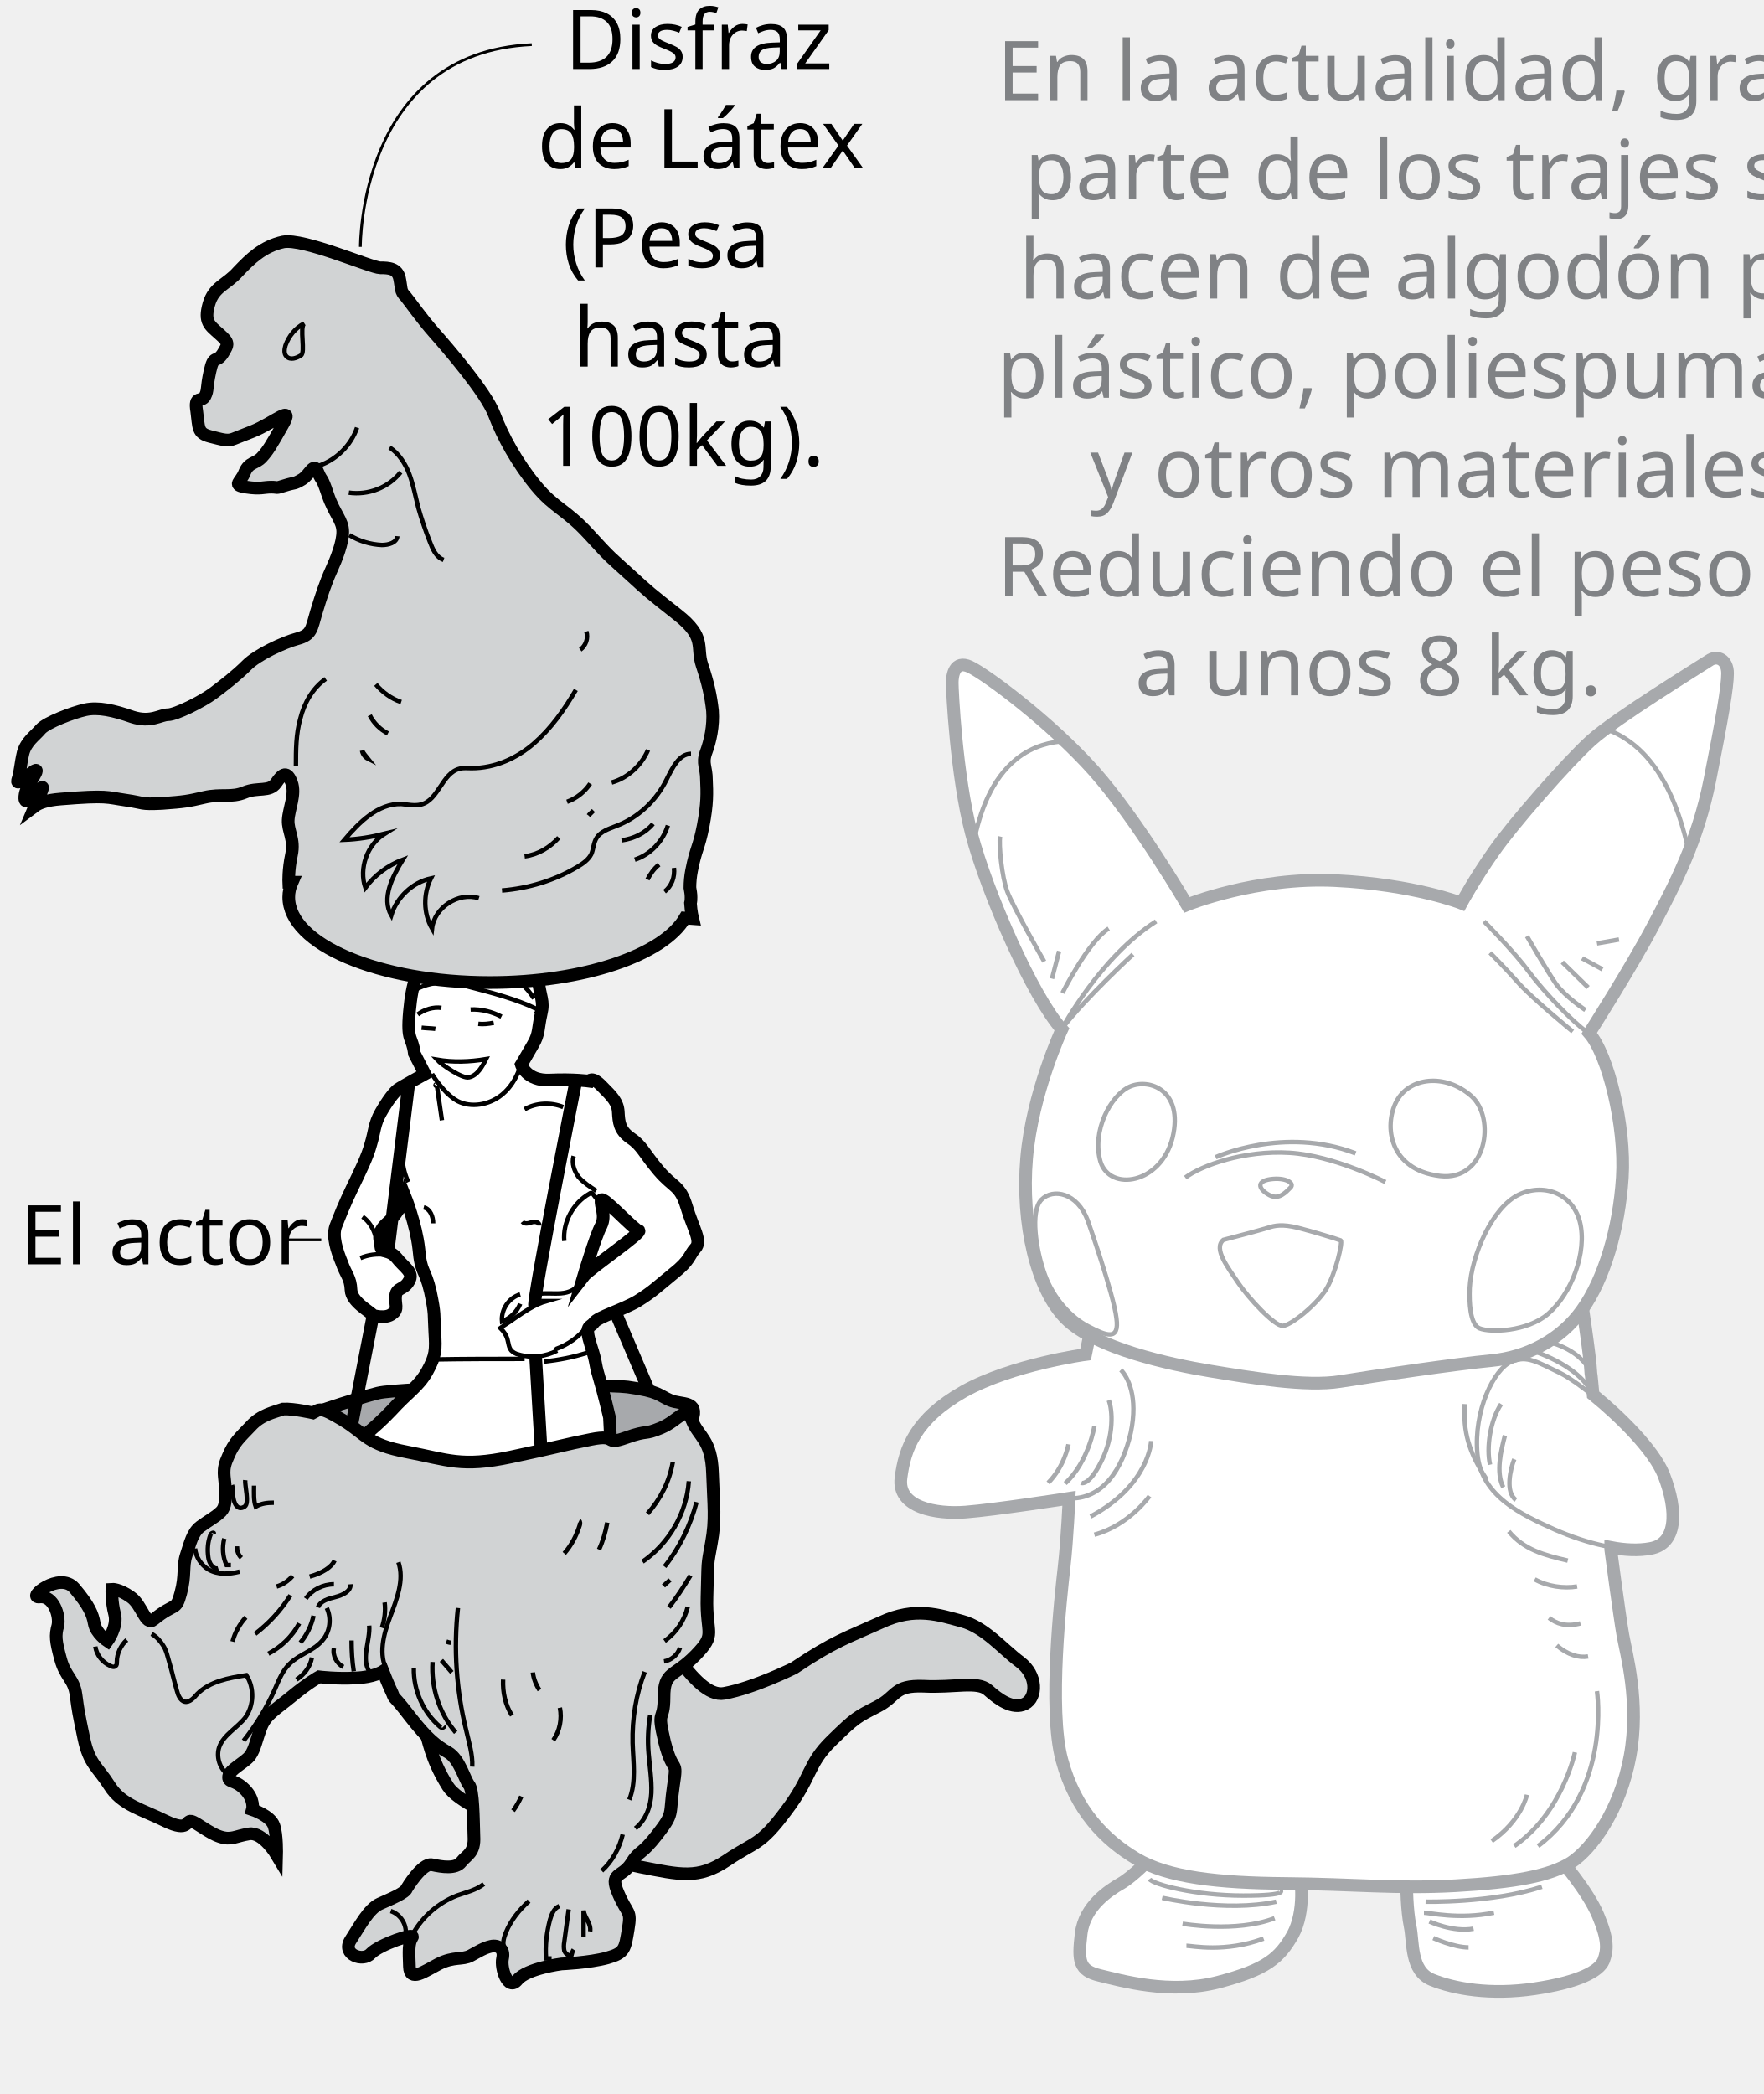
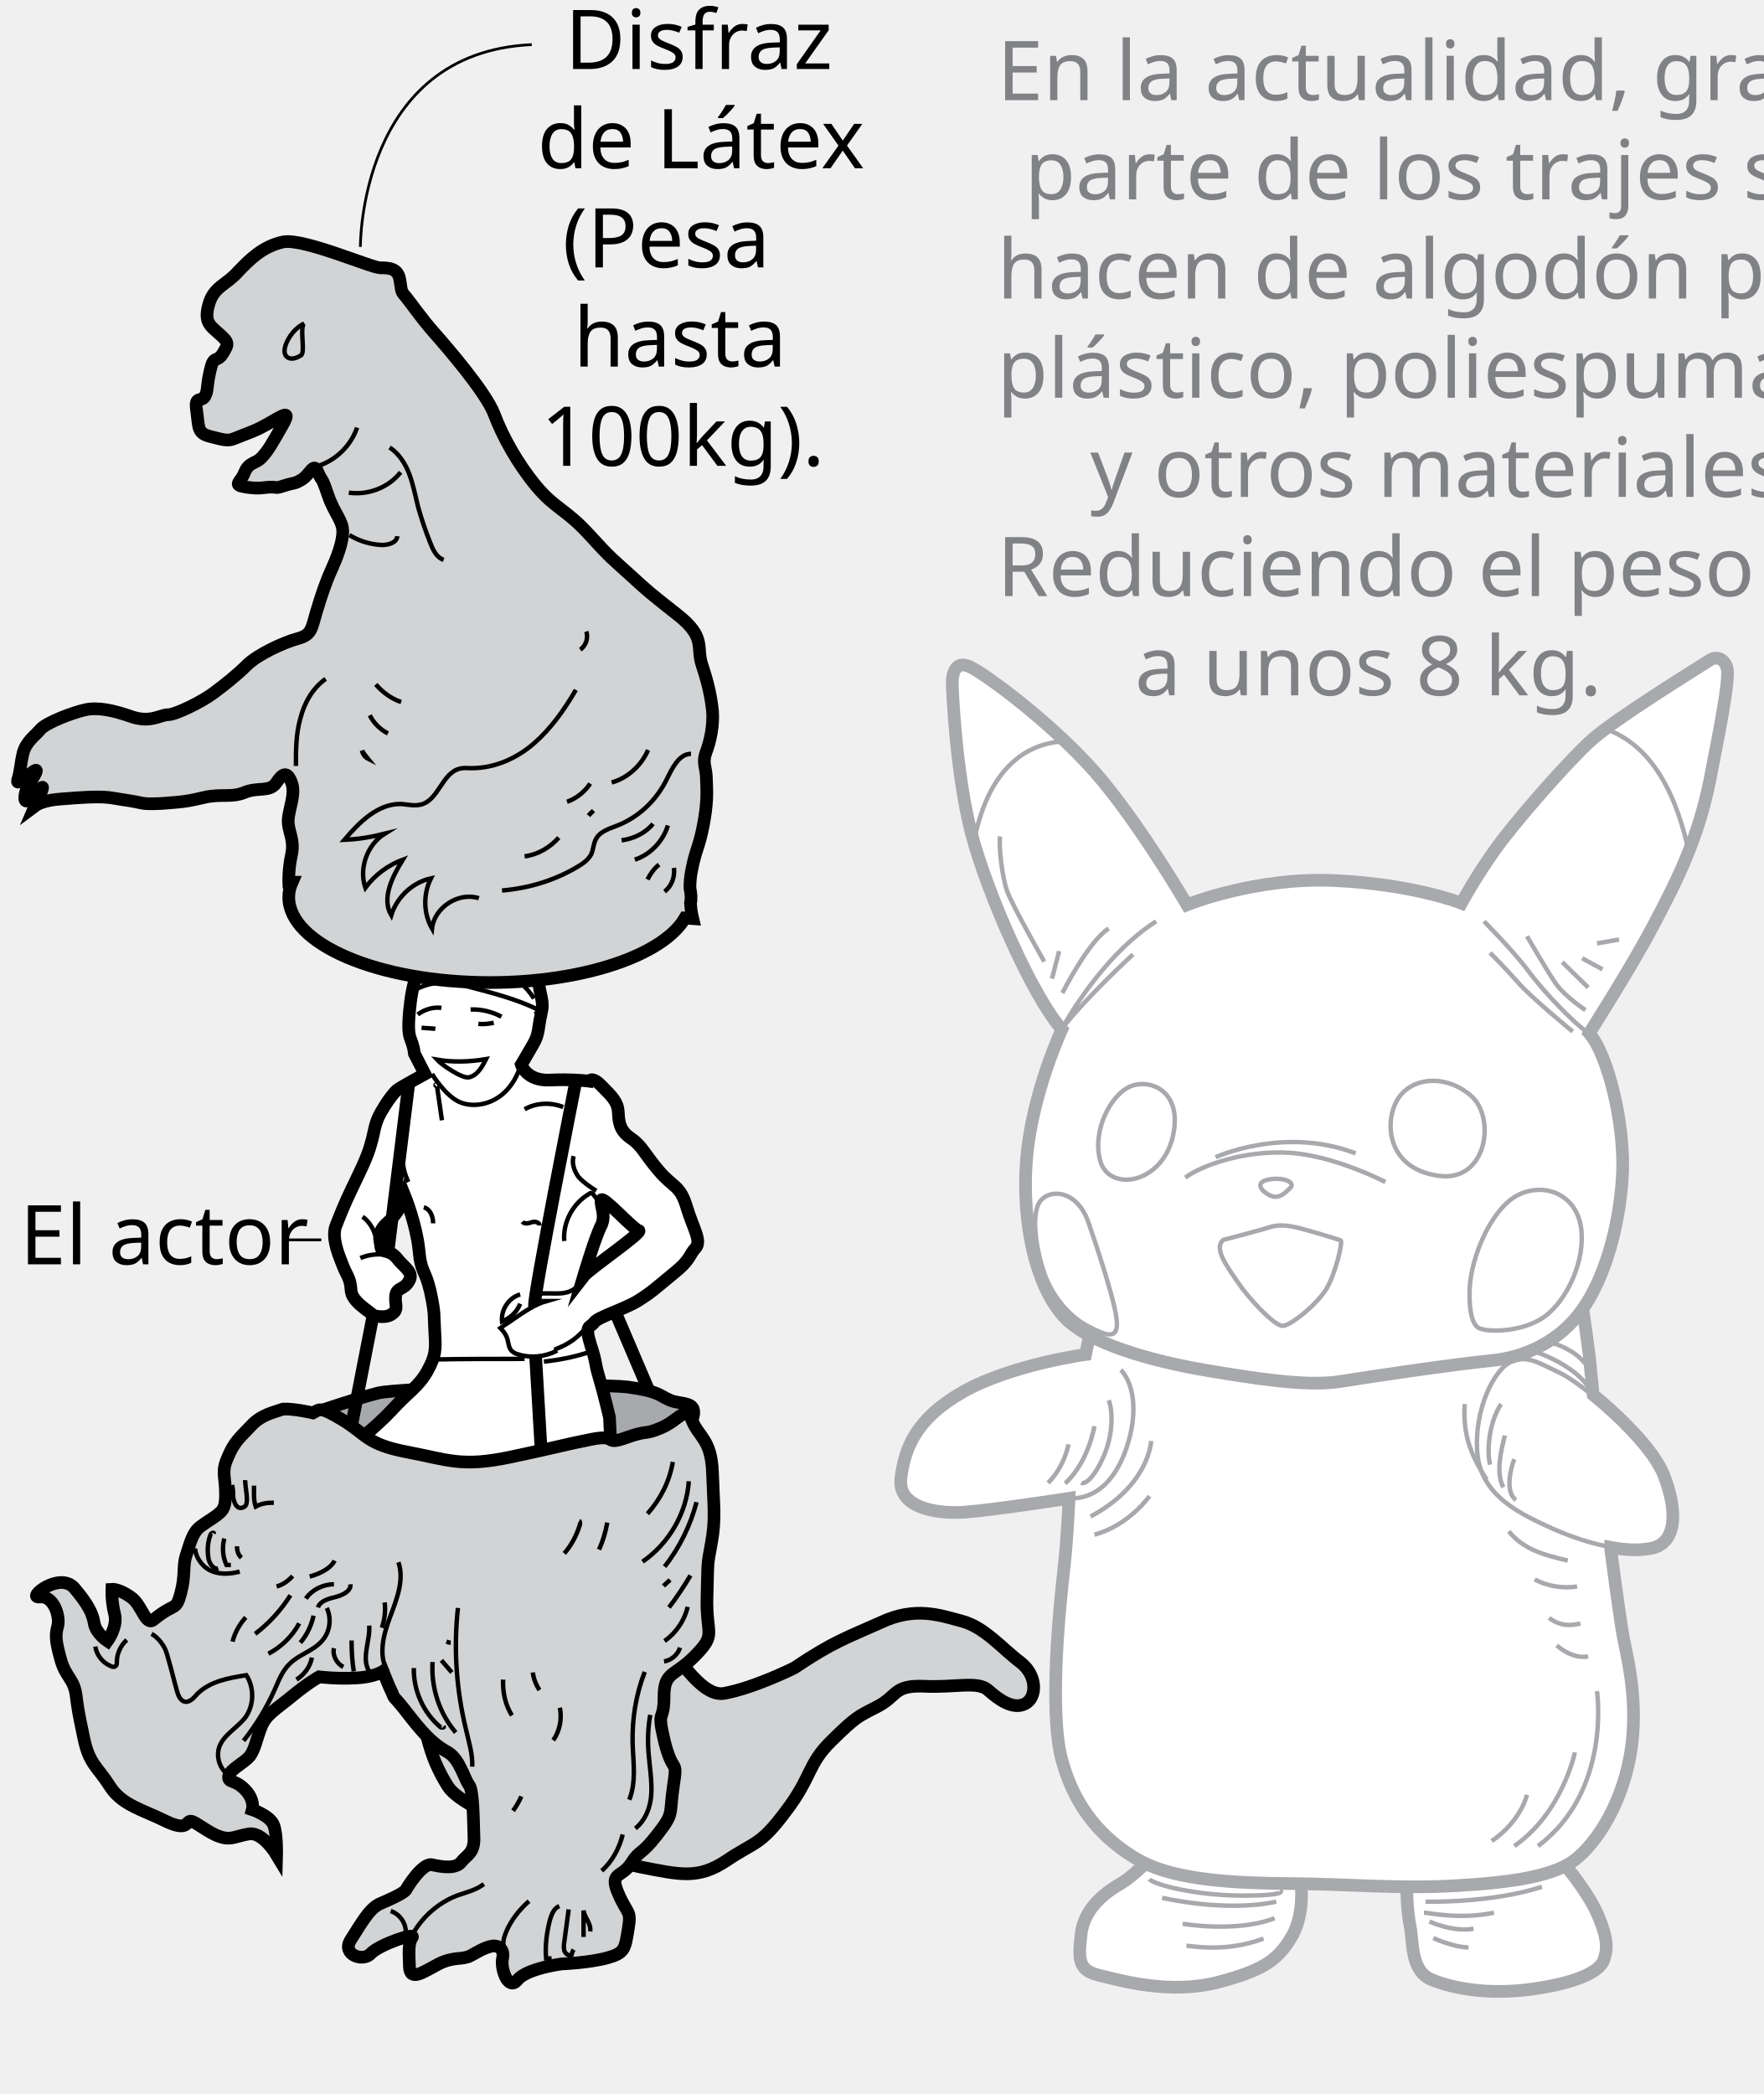
<svg xmlns="http://www.w3.org/2000/svg" version="1.1" id="Layer_1" x="0px" y="0px" viewBox="0 0 320 380" style="enable-background:new 0 0 320 380;" xml:space="preserve">
  <style type="text/css">
	.st0{fill:none;}
	.st1{fill:#A7A9AC;stroke:#000000;stroke-width:2.299;stroke-miterlimit:10;}
	.st2{fill:#D1D3D4;stroke:#000000;stroke-width:2.299;stroke-miterlimit:10;}
	.st3{fill:#FFFFFF;stroke:#000000;stroke-width:2.299;stroke-miterlimit:10;}
	.st4{fill:none;stroke:#000000;stroke-width:2.299;stroke-miterlimit:10;}
	.st5{fill:none;stroke:#000000;stroke-width:0.805;stroke-miterlimit:10;}
	.st6{fill:none;stroke:#000000;stroke-width:0.5;stroke-miterlimit:10;}
	.st7{font-family:'Roboto-Light';}
	.st8{font-size:15px;}
	.st9{fill:#FFFFFF;stroke:#A7A9AC;stroke-width:2.299;stroke-miterlimit:10;}
	.st10{fill:none;stroke:#A7A9AC;stroke-width:0.805;stroke-miterlimit:10;}
	.st11{fill:#808285;}
	.st12{font-family:'Roboto-LightItalic';}
	@keyframes baja{
		from{transform:translate(0,0);}
		to{transform:translate(0,86px);}
	}
	#animacion{
		  animation: baja 5s alternate infinite;
	}	
</style>
  <rect x="-92.8" y="16.9" class="st0" width="55.6" height="32.4" />
  <path class="st1" d="M58.5,255.9c0,0,6.1-2.1,10.1-3.1s39.6-1.8,45.3-1.1c5.8,0.8,5.6,1.5,7.7,2.4s5.3,0,4,3.6  c-1.4,3.6-12.6,13-22.7,14.5s-31.6,1.7-37.9-3.1C58.7,264.5,58.5,255.9,58.5,255.9z" />
  <path class="st2" d="M77.3,314.8c0.4,0.4,0.7,4.2,4,9.4c3.3,5.2,27.7,13.2,34.9,14.6c7.2,1.4,10.5,2.3,15.7-1.2  c5.2-3.5,6-2.6,10.7-8.9c4.8-6.3,3.9-8.5,8.3-12.8c4.4-4.3,4.6-4.3,8.3-6.2s2.9-3.9,8.4-3.7c5.6,0.3,9.8-1,11.7,0.7s4.5,3.6,6.7,2.5  s2.3-5.2-0.9-7.6s-6.4-6.3-10.5-7.4s-8.5-2.7-14.7,0.2c-6.2,2.8-8.5,3.4-15.8,8.3c0,0-7.2,3.6-12.7,4.6s-11.8-13.1-16.5-16.5  c-4.7-3.3-14.8-2.6-16.1-2.3C97.6,289,77.3,314.8,77.3,314.8z" />
  <path class="st3" d="M67.7,238.7c-0.5-0.7-3.9-2.4-4-4.6c-0.1-2.3-0.9-2.7-1.7-5c-0.9-2.2-1.7-4.7-1.1-6.5c0.7-1.8,1.6-4.1,3-7  c1.4-2.9,2.8-5.7,3.4-8c0.7-2.3,0.6-3.6,1.8-5.7c1.2-2.1,2.4-3.7,3.1-4.2s4.9-2.8,4.9-2.8l-1.9-3.7c-0.4-3.3-1.4-2-0.9-7.6  s1.6-7.8,3.1-10.3s1.3-4.4,5.3-5.6c4-1.2,8.1-0.4,10.8,2.4c2.7,2.8,3.7,3,4.1,7.1c0.4,4,1.2,4.3,0.6,6.8c-0.6,2.6-0.3,3.6-1.5,5.6  c-1.2,2.1-2.1,3.6-2.1,3.6s0.9,3,5.2,2.8c4.3-0.2,7.1,0.2,7.1,0.2s0.5-1,2.3,0.9c1.9,1.9,2.9,2.9,3,4.7s0.2,3.3,2.2,4.7  c2.1,1.4,2.4,2.7,5.1,5.9s3.9,2.6,5.1,6.6s2.8,6.2,1.6,7.5c-1.2,1.3-0.8,2.1-4.1,4.7c-3.3,2.7-3.7,3.2-6.4,4.9  c-2.7,1.6-7.2,2.9-7.9,3.9c-0.7,1-1.8,0.3-0.6,4.1c1.2,3.7,0.6,2.8,1.5,5.8s1.9,7.3,1.9,7.3l0.4,8.1c0,0-28.5,2.8-34.7,1.6  c-6.1-1.2-13.1-3.7-12.4-4.5s3.9-3,7.1-6.4c3.1-3.4,4.9-4.3,6.5-7.1c1.6-2.9,1.6-3.9,1.4-7.2s0.1-3-0.8-7.3c-1-4.3-1.7-3.2-2.1-7.8  c-0.5-4.5-2.5-9.5-2.5-9.5s-0.9,2.8-3.1,4.7s-1.4,3.1-1.3,4.4c0.1,1.3,1.5,0.4,2.9,2.1c1.3,1.7,3.2,2.6,2.2,4.2  c-0.9,1.6-2.2,1.1-2.4,2.6c-0.2,1.5,0.6,2.5-0.6,3.3C70,239.4,67.7,238.7,67.7,238.7z" />
  <path class="st4" d="M105.9,231.6c1-1.3,11-8.1,10-8.3s-6.6-6.5-6.8-5.5c-0.2,1,0.9,2.7,0,4.6C108.1,224.2,105.9,231.6,105.9,231.6z  " />
  <path class="st2" d="M56.8,256.4c1.2-0.6,1.1-1.3,5.4,1.3c4.3,2.6,4.3,4.4,11.7,5.8s9.8,2.8,18.8,0.9s9.5-2.2,14.6-3.2  c5-1,2.1,1.2,6.3-0.3c4.2-1.5,3.1-0.4,6.4-1.8s4.5-4.3,5.6-1.3c1.2,3,3.5,3.4,3.7,9.5s0.6,8.3-0.2,12.7s-0.6,2.9-0.8,9.8  c-0.2,7,1.8,6.6-2.1,10.6s-5.7,2.8-5.7,7.6c0,4.8-1.4,1.8,0.1,8.1c1.6,6.3,2.4,2.7,1.6,8c-0.8,5.4,0.2,4.8-2.9,8.8s-3.2,2.7-4.8,5.3  c-1.7,2.6-4,1.5-2.3,5.4c1.7,4,2.4,2.9,1.8,6.5s-0.6,4.3-3.8,5.2c-3.3,0.9-8.3,1.1-8.3,1.1s-6.3,0.8-8,2.9s-3.1-2.1-2.7-3.9  s-0.9-2.5-2.1-2.2c-1.3,0.3-2.2,0.9-3.7,1.7s-3,0.1-5.8,1.5c-2.7,1.4-5.2,3.3-5.3,0.5c-0.1-2.8-0.2-4.3,0.5-5.3s-6,1.3-7.5,2.9  c-1.4,1.6-5.3,0.2-3.7-2.4c1.7-2.6,3.3-5.7,5.3-6.6s4.7-2,4.9-2.8c0,0,2.8-4.7,4.6-4.3c1.8,0.4,4.3,0.8,5.3-0.5s2.5-1.6,2.3-4.7  c-0.1-3-0.1-8.4-0.9-9.3c-0.8-1-1.7-4.7-3.8-5.9c-2.1-1.2-3.7-2.4-6.9-6.5c-3.2-4.2-2.7-2.9-3.2-4.2c-0.6-1.2-1.7-4-1.7-4  s-1.7,1.1-5,1.2c-3.3,0.2-6.6-0.2-6.6-0.2s-2,1.1-4.9,3.5s-4.7,3.3-5.6,5.6c-0.9,2.3-1.1,3.9-2,5.2c-1,1.3-3.7,2.5-3.9,3.7  c-0.2,1.3,1,0.5,2.9,2.4s1.4,3.7,1.4,3.7s3.3,1.1,3.9,2.9c0.6,1.7,0.5,5.3,0.5,5.3s-2.5-4.2-5-3.8s-3.2,1.2-5.3,0.5  s-4.2-2.6-5.2-2.8s-0.4,2-4.6,0c-4.2-2.1-8-2.9-10.2-6.4s-3.7-3.9-4.7-8.7c-1-4.8-1-4.8-1.4-7.8s-1.9-3.2-2.8-6.5  c-0.9-3.3-1-4.3-0.5-6.1c0.4-1.8-0.8-5.5-3.3-5.2s3.6-4.7,6.3-1.6c2.7,3.2,3.3,4.7,3.6,6.4c0.3,1.8,2.4,3.2,2.4,3.2s1.9-2.6,1.3-4.9  s-0.5-4.5-0.5-4.5s1.3-0.1,3.4,1.4c2.1,1.4,2.7,5.4,4.2,4.1c3.9-3.2,4-1.4,4.9-4.8c0.9-3.3,0.3-4.8,1-6.9s1.1-4.1,2.6-5.2  s2.5-1.6,3.4-2.4c1-0.8,1.2-1.8,1.1-4.4c-0.1-2.5-0.7-3.3,0.5-5.9c1.1-2.6,2.1-3.4,4.1-5.5c1.9-2.1,4.2-2.5,5.9-3.1  C53.3,255.6,56.8,256.4,56.8,256.4z" />
  <path class="st5" d="M72.3,283.5c1.1,3.2-0.3,6.7-1.5,9.9c-1.2,3.2-2.2,6.9-0.5,9.9" />
  <path class="st5" d="M67,295c0.2,2.8-1.5,5.9,0,8.3" />
  <path class="st5" d="M63.8,297.7c0,1.9,0.1,3.7,0.4,5.6" />
  <path class="st5" d="M60.6,299.1c-0.3,1.3,0.5,2.8,1.7,3.4" />
  <path class="st5" d="M69.8,290.8c0.2,1.5,0,3.1-0.5,4.6" />
  <path class="st5" d="M41.2,321.9c-1.4-1.1-2-3.2-1.4-4.9c0.8-2.2,3.2-3.4,4.7-5.3c1.6-2.2,1.7-5.4,0.2-7.7c-3.2,0.5-6.6,1.1-8.9,3.4  c-0.6,0.7-1.4,1.6-2.3,1.4c-0.8-0.2-1.2-1.2-1.4-2c-0.5-1.7-0.9-3.5-1.4-5.2c-0.3-1-0.5-2.1-1.1-3c-0.5-0.8-1.2-1.6-2.1-2.1" />
  <path class="st5" d="M23,297.6c-1.1,1-1.8,2.5-1.8,4c0,0.3,0,0.6-0.2,0.7c-0.2,0.3-0.7,0.2-1,0c-1.4-0.6-2.5-2-2.7-3.5" />
  <path class="st5" d="M44.2,315.9c2.3-2.9,4.2-6,5.7-9.4c0.7-1.6,1.4-3.4,2.7-4.6c1.7-1.7,4.3-2.3,5.9-4.2c1.4-1.6,1.7-4,0.8-5.9" />
  <path class="st5" d="M54.3,294.6c-1.3,2.4-3.3,4.3-5.6,5.5" />
  <path class="st5" d="M53.8,304.8c1.4-0.9,2.5-2.3,2.8-4" />
  <path class="st5" d="M54.5,298.1c1.2-1.4,2-3.1,2.4-4.9" />
  <path class="st5" d="M46.3,296.5c2.5-1.9,4.7-4.3,6.4-7" />
  <path class="st5" d="M55.5,290.1c1.1-1.6,3.1-2.6,5.1-2.6" />
  <path class="st5" d="M57.7,291.7c0.4-1.2,2-1.6,3.2-1.9s2.8-1,2.7-2.3" />
  <path class="st5" d="M60.7,283.2c-0.5,1.2-2.3,2.3-4.5,2.9" />
  <path class="st5" d="M53.1,286c-0.8,0.9-1.8,1.6-2.9,1.9" />
  <path class="st5" d="M44.6,293.5c-1.1,1.2-2,2.8-2.4,4.4" />
  <path class="st5" d="M35.4,281c0.1,1.5,1.1,3,2.4,3.8c1.7,1,3.8,0.9,5.7,0.4" />
  <path class="st5" d="M46.1,269.6c0,1.3-0.1,2.7,0.3,3.8c1.1-0.6,2.1-0.7,3.3-0.7" />
  <path class="st5" d="M42.1,269.5c0.2,0.6,0.2,1.3,0.2,2c0.1,1.1,0.7,2.8,2.1,1.9c0.9-0.6,0-3.8,0.1-4.8" />
  <path class="st5" d="M38.8,278.3c0.1-0.3-0.5-0.1-0.6,0.2c-0.5,1.3-0.6,2.7-0.4,4.1c0.1,1,0.9,2.3,1.8,2" />
  <path class="st5" d="M40.7,279.2c-0.4,1.6-0.3,3.3,0.4,4.8c0.3,0,0.5,0,0.8,0" />
  <path class="st5" d="M43,280.6c0,0.8,0.2,1.5,0.8,2.1" />
  <path class="st5" d="M83.1,291.8c-0.8,7.4-0.3,14.9,1.5,22.2c0.5,2.2,1.2,4.4,1.1,6.6" />
  <path class="st5" d="M75.1,302.7c-0.1,4,1.7,8.1,4.8,10.7c0.2,0.2,0.8,0.1,0.6-0.1" />
  <path class="st5" d="M78.5,301.6c-0.3,4.6,1.2,9.3,4.2,12.8" />
  <path class="st5" d="M80.1,301.3c0.6,0.7,1.3,1.5,1.9,2.2" />
  <path class="st5" d="M81,297.9c0.3,0.1,0.5,0.2,0.8,0.2" />
  <path class="st5" d="M125,268.8c-0.4,5.8-3.6,11.3-8.4,14.6" />
  <path class="st5" d="M126.4,272.6c-1.1,4.2-3.1,8.3-5.8,11.7" />
  <path class="st5" d="M122.1,265.3c-0.6,3.5-2.2,6.7-4.6,9.4" />
  <path class="st5" d="M125.3,285.9c-1.2,2-2.5,4-3.9,5.8" />
  <path class="st5" d="M124.8,291.6c-0.6,2.5-2.1,4.7-4.2,6.2" />
  <path class="st5" d="M123.4,299c-0.4,1.3-1.6,2.3-2.9,2.5" />
  <path class="st5" d="M121.6,286.7c-0.4,0.4-0.8,0.7-1.2,1.1" />
  <path class="st5" d="M117,303.4c-1.6,4.1-2.3,8.5-2.2,12.9c0.1,3.5,0.7,7-0.6,10.3" />
  <path class="st5" d="M118,311.2c-0.4,2.3-0.5,4.6-0.3,7s0.6,4.8,0.5,7.2s-1,4.9-2.9,6.4" />
  <path class="st5" d="M113,332.9c-0.6,2.5-1.9,4.9-3.8,6.6" />
  <path class="st5" d="M101.5,345.9c-1,0.4-1.4,1.5-1.7,2.5c-0.6,2.3-0.9,4.7-0.7,7c0.3,0,0.7,0,1,0" />
  <path class="st5" d="M103.2,346.5c-0.3,2-0.5,3.9-0.8,5.9c-0.1,0.5-0.1,1.1,0,1.6c0.2,0.5,0.7,1,1.3,0.8c0.1-0.4,0.2-0.7,0.4-1" />
  <path class="st5" d="M105.9,351.5c0-1.6,0-3.2,0-4.8c0.2,1.4,1.4,2.3,1.2,3.8" />
  <path class="st5" d="M91.3,304.8c-0.1,2.3,0.4,4.6,1.6,6.5" />
  <path class="st5" d="M96.7,303.5c0.1,1.1,0.6,2.3,1.2,3.2" />
  <path class="st5" d="M101.6,309.9c0.4,2,0,4.2-1.2,5.9" />
  <path class="st5" d="M94.6,326c-0.4,0.9-0.9,1.8-1.5,2.6" />
  <path class="st5" d="M75,350.8c1.8-3.1,4.6-5.5,7.9-6.8c1.7-0.6,3.5-1,4.9-2.1" />
  <path class="st5" d="M91.6,353.7c-0.5-0.9-0.2-2,0.2-3c0.9-2.2,2.4-4.1,4.2-5.7" />
  <path class="st5" d="M70.9,346.8c1.8,0.6,3,2.5,2.7,4.4" />
  <path class="st5" d="M105.1,276c0.2,0.1,0.2,0.5,0.1,0.8c-0.6,1.9-1.5,3.6-2.8,5.1" />
  <path class="st5" d="M110.2,276.3c-0.3,1.7-0.8,3.4-1.5,4.9" />
  <path class="st5" d="M102.4,225.2c-0.3-3.4,1.6-6.9,4.6-8.6c0.1-0.1,0.2-0.1,0.3-0.1c0.2,0,0.3,0.2,0.4,0.3c0.3,0.4,0.6,0.8,1,1.2" />
  <path class="st5" d="M94.8,221.7c0.4,0.5,1.1,0.3,1.7,0.1s1.4,0,1.4,0.6" />
  <path class="st5" d="M76.9,219.1c1.2,0.3,1.7,1.7,1.7,2.9" />
  <path class="st5" d="M65.8,220.8c1.1,0.8,1.9,2,2.3,3.4" />
  <path class="st5" d="M65.4,228.3c1.4-0.6,3-0.8,4.6-0.6" />
  <path class="st5" d="M78.4,194.9c0.6,1,1.3,1.9,2.1,2.8c0.7,0.8,1.6,1.6,2.5,2.1c2.5,1.3,5.7,0.7,7.9-1s3.5-4.4,4-7.2" />
  <path class="st5" d="M74.7,180c1.7-1.1,3.8-1.7,5.8-1.7c1.6,0,3.2,0.4,4.7,0.8c4.2,1.1,8.5,2.2,12.4,4.1c0,0.2-0.3,0.5-0.5,0.3" />
  <path class="st5" d="M88.9,173.9c0.5-0.9,1.8-0.6,2.7,0c1.6,1,3,2.4,4.1,4" />
  <path class="st5" d="M84.3,175.4c4.8-0.8,10,1.6,12.6,5.8" />
  <path class="st5" d="M92,171.7c1.6,0.4,2.9,1.6,3.5,3.1" />
  <path class="st5" d="M85.4,183.2c1.9-0.1,3.9,0.4,5.6,1.3" />
  <path class="st5" d="M75.8,184.1c1.2-0.9,2.8-1.4,4.3-1.2" />
  <path class="st5" d="M86.8,185.8c0.9,0.1,1.9,0,2.8-0.2" />
  <path class="st5" d="M76.5,186.5c0.8,0.1,1.7,0.1,2.5,0.2" />
  <path class="st5" d="M79.3,192.3c2.9,0.5,5.9,0.4,8.9-0.1c-0.7,1.4-1.6,3-3.1,3.3C83.9,195.8,80.1,193.2,79.3,192.3z" />
  <path class="st5" d="M79.1,197c-0.1,0.1-0.1-0.2,0-0.2s0.2,0.1,0.2,0.3c0.3,2.1,0.6,4.2,0.9,6.2" />
  <path class="st5" d="M95.2,201.3c2.1-1.2,4.8-1.3,7-0.4" />
  <path class="st5" d="M104.1,209.8c-0.4,1.3,0.1,2.7,0.9,3.8c0.9,1,2.1,1.8,3.2,2.5" />
  <path class="st5" d="M74.1,214.5c-1.2-2.5-1.4-5.4-0.6-8.1" />
  <path class="st5" d="M78.7,246.7c5.5-0.1,11-0.1,16.5-0.1" />
  <path class="st5" d="M98.7,247.1c2.7-0.3,5.3-0.8,7.8-1.6" />
  <path class="st5" d="M106.5,240.7c-1.4,1.9-3.4,3.3-5.6,4.1c0-0.1,0-0.2,0-0.3" />
  <path class="st5" d="M94.4,234.9c-2.1,0.6-3.5,2.8-3.3,4.9c1.5-0.6,2.7-1.7,3.3-3.2" />
  <path class="st5" d="M101.1,245.1c-2.1,1.1-4.7,1.4-7,0.7c-0.5-0.1-1-0.4-1.3-0.7c-0.5-0.6-0.5-1.3-0.7-2c-0.2-0.8-0.7-1.5-1.3-2.1  c0.8-0.6,1.7-1.1,2.5-1.7c1.9-1.3,3.8-2.6,5.9-3.2c-0.3,0-0.7,0-1,0" />
  <path class="st5" d="M97.7,234.8c1.3-0.2,2.7,0,4.1-0.1s2.8-0.7,3.4-1.9" />
  <line class="st4" x1="98.2" y1="263.2" x2="97.2" y2="246.2" />
  <path class="st4" d="M97,237c-0.3-1.4,7.5-40.8,7.5-40.8" />
  <line class="st4" x1="74.2" y1="196.5" x2="70.4" y2="227.2" />
  <line class="st4" x1="67.7" y1="238.7" x2="63.8" y2="258.7" />
  <line class="st4" x1="111.7" y1="238.2" x2="117.8" y2="252.5" />
  <line class="st6" x1="51.9" y1="225" x2="58.3" y2="225" />
  <text transform="matrix(1 0 0 1 3.6177 229.4367)" class="st7 st8">El actor</text>
  <g>
    <g>
      <path class="st9" d="M209,336.8c-0.1,0.4-3.5,3.8-5.6,5s-6.6,4.1-7.2,9.1c-0.6,5-0.4,6.7,3.4,7.6c3.8,0.9,12.7,3.5,21.5,1.2    s11.1-4.4,13.5-8.6c2.3-4.2,1.6-10.7,1-11.1C235.1,339.4,209,336.8,209,336.8z" />
      <path class="st9" d="M255.3,340.4c-0.1,1.8,0,6.3,0.6,9.2c0.6,2.9,0,8.1,4,9.7c4,1.6,10.5,2.8,18.6,1.6s11.7-3.2,12.5-5.1    c0.7-1.9,0.9-3.7-1-8.2s-6.7-10-6.7-10L255.3,340.4z" />
      <path class="st9" d="M301.9,267.6c-1.9-4.6-7.9-10.5-12.8-14.5c-0.2-2-0.3-3.4-0.4-3.9c-0.1-2.8-1.8-13.8-1.8-13.8l-89.2,7    l-0.7,3.4c0,0-13.3,1.8-22.1,6.7c-8.8,5-10.7,10.3-11.4,15.7c-0.7,5.4,6.4,6.6,11.7,6.2s18.8-2.5,18.8-2.5s-0.3,7.2-0.9,12.5    c-0.6,5.3-2.9,25.8-0.4,35s7.8,14.5,13.5,17.9s14.8,4.4,27.1,4.5s20.2,1,30.9,0.4c10.7-0.6,17.1-1.8,20.9-4.2    c3.8-2.5,8.9-9.5,10.7-19.3c1.8-9.8-0.7-18.6-1.3-22c-0.6-3.4-2.2-15.5-2.2-15.5s0-0.1,0-0.4c2.6,0.5,5.1,0.6,7.2,0.2    C304.2,280.2,304.6,274.5,301.9,267.6z" />
      <path class="st10" d="M203.4,248.6c1.2,1.2,3.2,4.8,1.8,11.4c-1.5,6.6-5.1,12.2-11.3,11.9" />
      <path class="st10" d="M274.3,247.1c-3.2,1.3-6.9,8.9-6.2,16.7c0.7,7.8,8.1,11.1,14.1,13.8c6,2.6,12.3,4.1,17.1,3.4    c4.8-0.7,5.3-6.4,2.5-13.3S287,251,283,249.1S277.1,245.9,274.3,247.1z" />
      <path class="st9" d="M215.4,164.2c0,0-8.8-15.1-16.8-24.2c-8.1-9.1-19.8-17.7-22.6-19s-3.2,1.6-3.2,2.9s0.7,16.7,3.5,27.4    s11.1,29.6,16.4,35.5c0,0-5.4,11.6-6.4,23.4s1.8,23.9,7.2,29.2s18.8,8.2,26.1,9.4s17.4,2.9,23.6,1.9c6.2-1,21.2-3.2,27.5-3.8    c6.3-0.6,12.5-3.7,16.4-9.2c4-5.6,6.7-14.7,7.3-24c0.6-9.4-2.6-22.3-6-26.2c0,0,7.6-11.9,11.6-19.5s8.1-15.4,10.3-26.5    c2.2-11.1,3.2-16.8,3.2-19.3s-1.9-3.4-3.4-2.3c-1.5,1-17,10.5-21.4,14.5s-14.2,15.2-17.6,20.1c-3.4,4.8-5.9,9.4-5.9,9.4    s-8.5-3.4-22.9-4.1S215.4,164.2,215.4,164.2z" />
      <path class="st10" d="M313.4,122c0-2.5-1.9-3.4-3.4-2.3c-1.3,0.9-12.9,8-18.9,12.5c3.1,1,7.1,3.4,10.3,8.7c2.7,4.4,4.2,9.7,5,13.4    c1.5-3.9,2.9-8.1,3.8-13C312.4,130.2,313.4,124.5,313.4,122z" />
      <path class="st10" d="M176,121c-2.8-1.3-3.2,1.6-3.2,2.9s0.7,16.7,3.5,27.4c0.1,0.5,0.3,1,0.4,1.6c1.1-5.6,3.2-11.5,7.8-15.2    c3-2.4,6.4-3.1,8.7-3.2C186,127.6,178.2,122,176,121z" />
      <path class="st10" d="M287.9,187.2c-2.2-1.5-7.6-7-10.4-10.8s-8.2-9.2-8.2-9.2" />
      <path class="st10" d="M212.8,206.4c2-8.5-4.2-10.8-7.8-9.2c-3.5,1.6-6.9,8.1-5.3,13.6C201.4,216.3,210.7,214.9,212.8,206.4z" />
      <path class="st10" d="M267,198.9c-4.8-4.2-11.3-3.4-13.6,1s-1.3,12.4,7.9,13.5C269.8,214.4,271.5,202.9,267,198.9z" />
      <path class="st10" d="M230.4,216.9c-1.9-1-2.6-2.5,0.1-2.9c2.8-0.4,4.5,0.7,3.7,1.5S232.1,217.8,230.4,216.9z" />
      <path class="st10" d="M215.1,213.7c2.9-2.2,10.7-5,18.9-4.5s17.4,5.3,17.4,5.3" />
      <path class="st10" d="M222,225c0,0,6.9-1.8,8.1-2.2c1.2-0.4,2.6-0.7,5.4,0c2.8,0.7,7.3,2.1,7.8,2.3c0.4,0.3-0.9,5.9-2.6,8.8    c-1.8,2.9-6.4,6.6-7.9,6.7c-1.5,0.1-6.3-5.1-8.1-7.8S220.1,226.6,222,225z" />
      <path class="st10" d="M197.4,221.5c-1.9-5.1-6.3-5.9-8.4-3.8c-2.1,2.1-1,9.2,0.6,13.6s4.8,7.8,7.9,9.4c3.1,1.6,5.7,2.8,5.1-1.5    C202.1,234.9,197.4,221.5,197.4,221.5z" />
      <path class="st10" d="M266.7,233.8c0.3-6,4.1-14.7,8.9-17s10.4,0,11.3,5.9s-2.5,13.3-6.7,16.3c-4.2,2.9-10.7,2.8-12,1.9    C266.8,239.9,266.6,236.5,266.7,233.8z" />
      <path class="st10" d="M277.1,244.8c0,0,9.5,2.6,11.9,8.3" />
      <path class="st10" d="M280.5,243.4c0,0,6.1,1.1,8.2,5.7" />
      <path class="st10" d="M265.8,254.8c-0.3,5,0.7,8.7,4,13.7" />
      <path class="st10" d="M272.4,254.8c-2,3-2.7,8-2,11" />
      <path class="st10" d="M273.1,260.5c-0.7,2.7-1.7,6.7-0.3,9.4" />
      <path class="st10" d="M274.8,264.8c-0.7,1.7-1.7,6,0.3,7.4" />
      <path class="st10" d="M201.2,254.1c0.7,1.7,1,6.4-1.3,11c-2.3,4.7-3.7,4-3.7,4" />
      <path class="st10" d="M198.6,258.8c0,0-1,6.4-5.3,10.4" />
      <path class="st10" d="M193.9,262.1c0,0-0.7,4-3.7,7" />
      <path class="st10" d="M273.8,277.9c2.7,3.3,6.4,4.3,10.7,5.3" />
      <path class="st10" d="M278.5,286.6c2.3,1.3,5.3,1.7,7.7,1.3" />
      <path class="st10" d="M281.1,293.6c1.3,1,3,1.7,5.7,1" />
      <path class="st10" d="M282.5,298.6c2,1.7,4,2.3,5.7,2" />
      <path class="st10" d="M289.8,306.9c0,0,2.7,18.1-10.7,28.1" />
      <path class="st10" d="M285.8,318c0,0-2.3,11-11,17" />
      <path class="st10" d="M277.1,325.7c0,0-1,4.7-6.4,8.4" />
      <path class="st10" d="M208.9,261.5c0,0-0.3,8-11,13.7" />
      <path class="st10" d="M208.6,271.5c0,0-3.7,5.3-10,7" />
      <path class="st10" d="M220.6,210c0,0,12.4-5.7,25.4-0.7" />
      <path class="st10" d="M270.4,172.9c0,0,2.7,2.7,5,5.3c2.3,2.7,10,9,10,9" />
      <path class="st10" d="M277.1,169.9c0,0,3.7,6.4,5.3,8.7c1.7,2.3,5.3,4.7,5.3,4.7" />
      <line class="st10" x1="283.5" y1="174.6" x2="288.2" y2="179.2" />
      <line class="st10" x1="287.1" y1="173.9" x2="290.8" y2="175.9" />
      <line class="st10" x1="289.8" y1="171.2" x2="293.8" y2="170.5" />
      <path class="st10" d="M181.5,151.8c-0.3,1.3,0.3,7.4,1.3,10c1,2.7,6.7,12.7,6.7,12.7" />
      <line class="st10" x1="192.2" y1="172.6" x2="190.9" y2="177.6" />
      <path class="st10" d="M201.2,168.5c-3.7,2.3-8.4,11.7-8.4,11.7" />
      <path class="st10" d="M205.6,173.2c0,0-8.7,8-12.9,13.5c0,0,6.9-13,17.1-19.5" />
      <path class="st10" d="M208.6,341c0.7,1,8.4,3,17,3s6.7-1,6.7-1" />
      <path class="st10" d="M210.9,344.4c0,0,11.4,2.7,20.7,0.7" />
      <path class="st10" d="M214.6,349.1c0,0,9.7,1.7,16.7-1" />
      <path class="st10" d="M215.3,353.1c1,0,7,1.3,14-1.3" />
      <path class="st10" d="M258.7,345.1c0,0,12,0.3,21.1-2.7" />
      <path class="st10" d="M258.4,347.1c1,0,6.4,1.3,12.7,0" />
      <path class="st10" d="M259.4,348.7c0,0,4.3,2,8,1.3" />
      <path class="st10" d="M260.1,351.7c0,0,3.7,1.7,6.4,1.7" />
    </g>
  </g>
  <rect x="172.1" y="6.9" class="st0" width="140" height="1" />
  <text transform="matrix(1 0 0 1 180.9472 18.1756)" class="st11 st7 st8">En la actualidad, gran </text>
  <text transform="matrix(1 0 0 1 185.9472 36.1756)" class="st11 st7 st8">parte de los trajes se </text>
-   <text transform="matrix(1 0 0 1 184.9472 54.1756)" class="st11 st7 st8">hacen de algodón pp,  </text>
+   <text transform="matrix(1 0 0 1 180.9472 54.1756)" class="st11 st7 st8">hacen de algodón pp,  </text>
  <text transform="matrix(1 0 0 1 180.9472 72.1756)" class="st11 st7 st8">plástico, poliespuma.</text>
  <text transform="matrix(1 0 0 1 193.9472 90.1756)" class="st11 st7 st8"> y otros materiales</text>
  <text transform="matrix(1 0 0 1 180.9472 108.1756)" class="st11 st7 st8">Reduciendo el peso </text>
  <text transform="matrix(1 0 0 1 205.9472 126.1756)" class="st11 st7 st8">a unos 8 kg.</text>
  <g id="animacion">
    <g>
      <path class="st5" d="M47.5,55.2c0.5-2.4,2.3-4.5,4.7-5.2" />
      <path class="st5" d="M51.7,46.7c1.3-0.7,2.9-1.1,4.4-1" />
      <path class="st5" d="M63,49.2c0.9,0.4,1.7,1,2.4,1.8" />
      <path class="st5" d="M68.6,54.9c1.2,0.7,2.1,1.8,2.7,3" />
      <path class="st5" d="M118.7,163.2c-0.9,0.6-1.7,1.3-2.6,1.9" />
      <path class="st5" d="M111.8,160.2c-0.5,2.1-2.1,4-4.1,4.8" />
      <path class="st5" d="M105.9,168.9c-0.6,0.3-1.2,0.5-1.8,0.8" />
      <path class="st5" d="M103.2,163.4c0.4-1.2,1.3-2.3,2.4-2.9" />
      <path class="st5" d="M111,167.6c0.9,0.2,1.9-0.6,2-1.5" />
      <path class="st5" d="M114.9,158.9c0.4-0.2,0.8-0.4,1.2-0.6c-0.4,0.1-0.8,0.2-1.2,0.3" />
      <g>
        <path class="st2" d="M128.1,136.6c0.8-2.1,1.4-4.9,1.2-7.6c-0.3-2.7-0.8-5-1.9-8.3c-1.1-3.3,0.8-5-4.4-9.1     c-5.2-4.1-5.2-4.1-8.7-7.3c-3.5-3.2-3.2-2.7-7.4-7.3c-4.2-4.6-6.2-4.7-9.6-8.8c-3.4-4.1-6.1-9-7.6-13s-8.6-12.2-10.9-14.8     s-4.3-5.5-5.2-6.6c-1-1-0.7-1.4-1.1-3.3c-0.4-1.8-1.9-1.9-3.5-1.9s-13.9-5.4-17.6-4.7c-3.7,0.8-6,3.1-8.2,5.4     c-2.1,2.4-4.4,2.7-5.3,5.9c-0.9,3.2,0.1,3.8,1.9,5.4c1.8,1.6,1.7,1.8,0.6,3.6c-1.2,1.8-1.6,0-2.3,3.2s-0.3,3.3-0.9,4.5     c-0.6,1.2-2-0.3-1.5,2.7c0.4,3,0.1,4,2.4,4.6c2.4,0.6,3.2,0.9,4.4,0.4s-0.7,0.3,3.3-1.3c4-1.6,7.7-5.1,5.5-1.2s-2.7,4.7-3.8,5.9     c-1.1,1.2-2.3,0.8-3.1,2.7c-0.7,1.9-2.4,2.3,0.3,2.7c2.6,0.4,3.1,0,4.5,0s0.6,0.3,2.5-0.3c1.9-0.6,1.6-0.2,3.1-1.1     s2.1-3.3,2.9-1.3c0.8,1.9,0.6,0.5,1.8,4.1c1.2,3.5,2.7,4.6,2.7,6.7c0,2-1.1,4.8-2.1,7s-1.8,4.6-2.7,7.6s-0.8,4.1-3.4,4.8     c-2.6,0.7-7.3,2.9-9.2,4.8c-1.9,1.9-4.1,3.6-6.1,5.1s-6.8,3.9-8.2,3.9s-3.1,1.5-6.5,0.4c-3.4-1.2-6.2-1.8-8.5-1.3s-7,2.3-8.1,3.5     c-1.1,1.3-2.6,2.2-3.2,4.3c-0.5,2.1-0.5,3.5-1,5c-0.4,1.5,3.5-2.6,3.4-1.7s-2.2,3-2.1,5c0.1,2,3.6-3.2,3.2-1.8     c-0.2,0.8-0.9,2-1.4,3.2c0.8-0.6,2.2-1.1,4.7-1.3c8.6-0.7,8.3-0.3,11.8,0.2s2.5,0.8,6.6,0.6c4.1-0.3,4.7-0.4,7.7-1.1     s4.9,0.1,7.3-0.9c2.4-1,4.5,0,5.7-1.7c1.2-1.8,2-2.2,2.8-0.1c0.8,2.1-0.5,4.8-0.6,6.8s1.2,3.5,0.6,6.3c-0.6,2.8-0.5,5-0.5,5H53     c-0.4,0.9-0.6,1.8-0.6,2.7c0,8.6,16.4,15.5,36.5,15.5c17.1,0,31.5-5,35.4-11.7l1.4,0.1c0,0-0.3-1.2-0.4-2.8     c0.1-0.4,0.1-0.7,0.1-1.1c0-0.6-0.1-1.1-0.2-1.7c0-1,0.1-2.1,0.3-3.1c0.8-4.1,1.3-4,2.1-8.1c0.8-4.1,0.7-6.1,0.6-8.4     C128.2,139.2,127.4,138.6,128.1,136.6z" />
        <path class="st5" d="M55.2,58.7c-1.6,0.8-2.8,2.3-3.4,4c-0.2,0.7-0.3,1.5,0.2,2c0.7,0.7,1.8,0.3,2.6-0.2     C55.5,64,54.3,59.4,55.2,58.7z" />
        <path class="st5" d="M125.4,136.8c-2.2,0-3.4,2.6-4.4,4.6c-1.9,3.9-5.2,7-9.2,8.5c-1.3,0.5-2.8,1-3.5,2.1c-0.6,0.9-0.6,2.1-1,3     c-0.5,1-1.5,1.7-2.5,2.3c-4.2,2.5-8.9,3.9-13.7,4.3" />
        <path class="st5" d="M104.5,125.2c-2.1,3.6-4.5,7-7.6,9.7c-3.1,2.7-7.1,4.5-11.3,4.5c-0.8,0-1.5-0.1-2.2,0.1     c-3.2,0.8-3.8,5.7-7,6.5c-1.2,0.3-2.4,0-3.6-0.1c-4.2-0.1-7.6,3.3-10.3,6.5c2.5-0.1,4.9-0.5,7.3-1.1c-3.2,2-4.7,6.3-3.5,9.8     c1.7-2.3,4.1-4.1,6.8-5.1c-1.9,3.1-3.9,7-2.1,10.1c1-3.3,3.9-6,7.2-6.7c-1.4,2.8-1.4,6.3,0.2,9.1c0.4-3.8,4.8-6.7,8.5-5.5" />
        <path class="st5" d="M117.6,136.1c-1.2,2.8-3.7,5.1-6.6,5.9" />
        <path class="st5" d="M107.1,142.2c-1,1.5-2.5,2.7-4.2,3.3" />
        <path class="st5" d="M95.2,155.4c2.4-0.3,4.6-1.6,6.2-3.4" />
        <path class="st5" d="M106.8,148c0.3-0.3,0.6-0.6,0.9-0.9C107.4,147.4,107.1,147.6,106.8,148" />
        <path class="st5" d="M121.2,149.8c-0.9,2.9-3.2,5.3-6,6.2" />
        <path class="st5" d="M118.5,149.5c-1.4,1.7-3.5,2.7-5.7,3" />
        <path class="st5" d="M119.6,156.9c-0.9,0.7-1.6,1.7-2.1,2.7" />
        <path class="st5" d="M120.6,161.8c1.3-1,1.9-2.7,1.7-4.3" />
        <path class="st5" d="M106.4,114.6c0.4,1.2-0.1,2.6-1.1,3.3" />
        <path class="st5" d="M70.7,81.2c1.7,1.1,2.9,3,3.6,4.9s1.1,4,1.6,6c0.6,2.1,1.3,4.2,2.1,6.2c0.5,1.3,1.1,2.8,2.5,3.3" />
        <path class="st5" d="M57.9,84.5c3.2-1.1,5.8-3.7,6.9-6.9" />
        <path class="st5" d="M63.3,89.4c3.5,0.5,7.2-0.9,9.4-3.7" />
        <path class="st5" d="M63.4,97.1c1.8,1.1,3.8,1.7,5.9,1.8c1.2,0,2.7-0.4,2.8-1.6" />
        <path class="st5" d="M53.7,139c0-2.9,0-5.8,0.8-8.6c0.7-2.8,2.2-5.5,4.6-7.2" />
        <path class="st5" d="M68.2,124.2c1.2,1.4,2.8,2.6,4.6,3.2" />
        <path class="st5" d="M67.1,129.8c0.7,1.4,1.9,2.6,3.3,3.3" />
        <path class="st5" d="M65.7,136.2c0.1,0.6,0.5,1.2,1.1,1.5C66.4,137.2,66,136.8,65.7,136.2" />
      </g>
    </g>
    <text transform="matrix(1 0 0 1 102.5439 12.5277)" class="st7 st8">Disfraz </text>
    <text transform="matrix(1 0 0 1 97.5321 30.5277)" class="st7 st8">de Látex</text>
    <text transform="matrix(1 0 0 1 102.0966 48.5277)" class="st12 st8">(Pesa</text>
    <text transform="matrix(1 0 0 1 104.0526 66.5277)" class="st12 st8">hasta</text>
    <text transform="matrix(1 0 0 1 98.1601 84.5277)" class="st12 st8">100kg).</text>
    <path class="st6" d="M65.4,44.8c0,0-0.3-35.3,31.1-36.7" />
  </g>
</svg>
